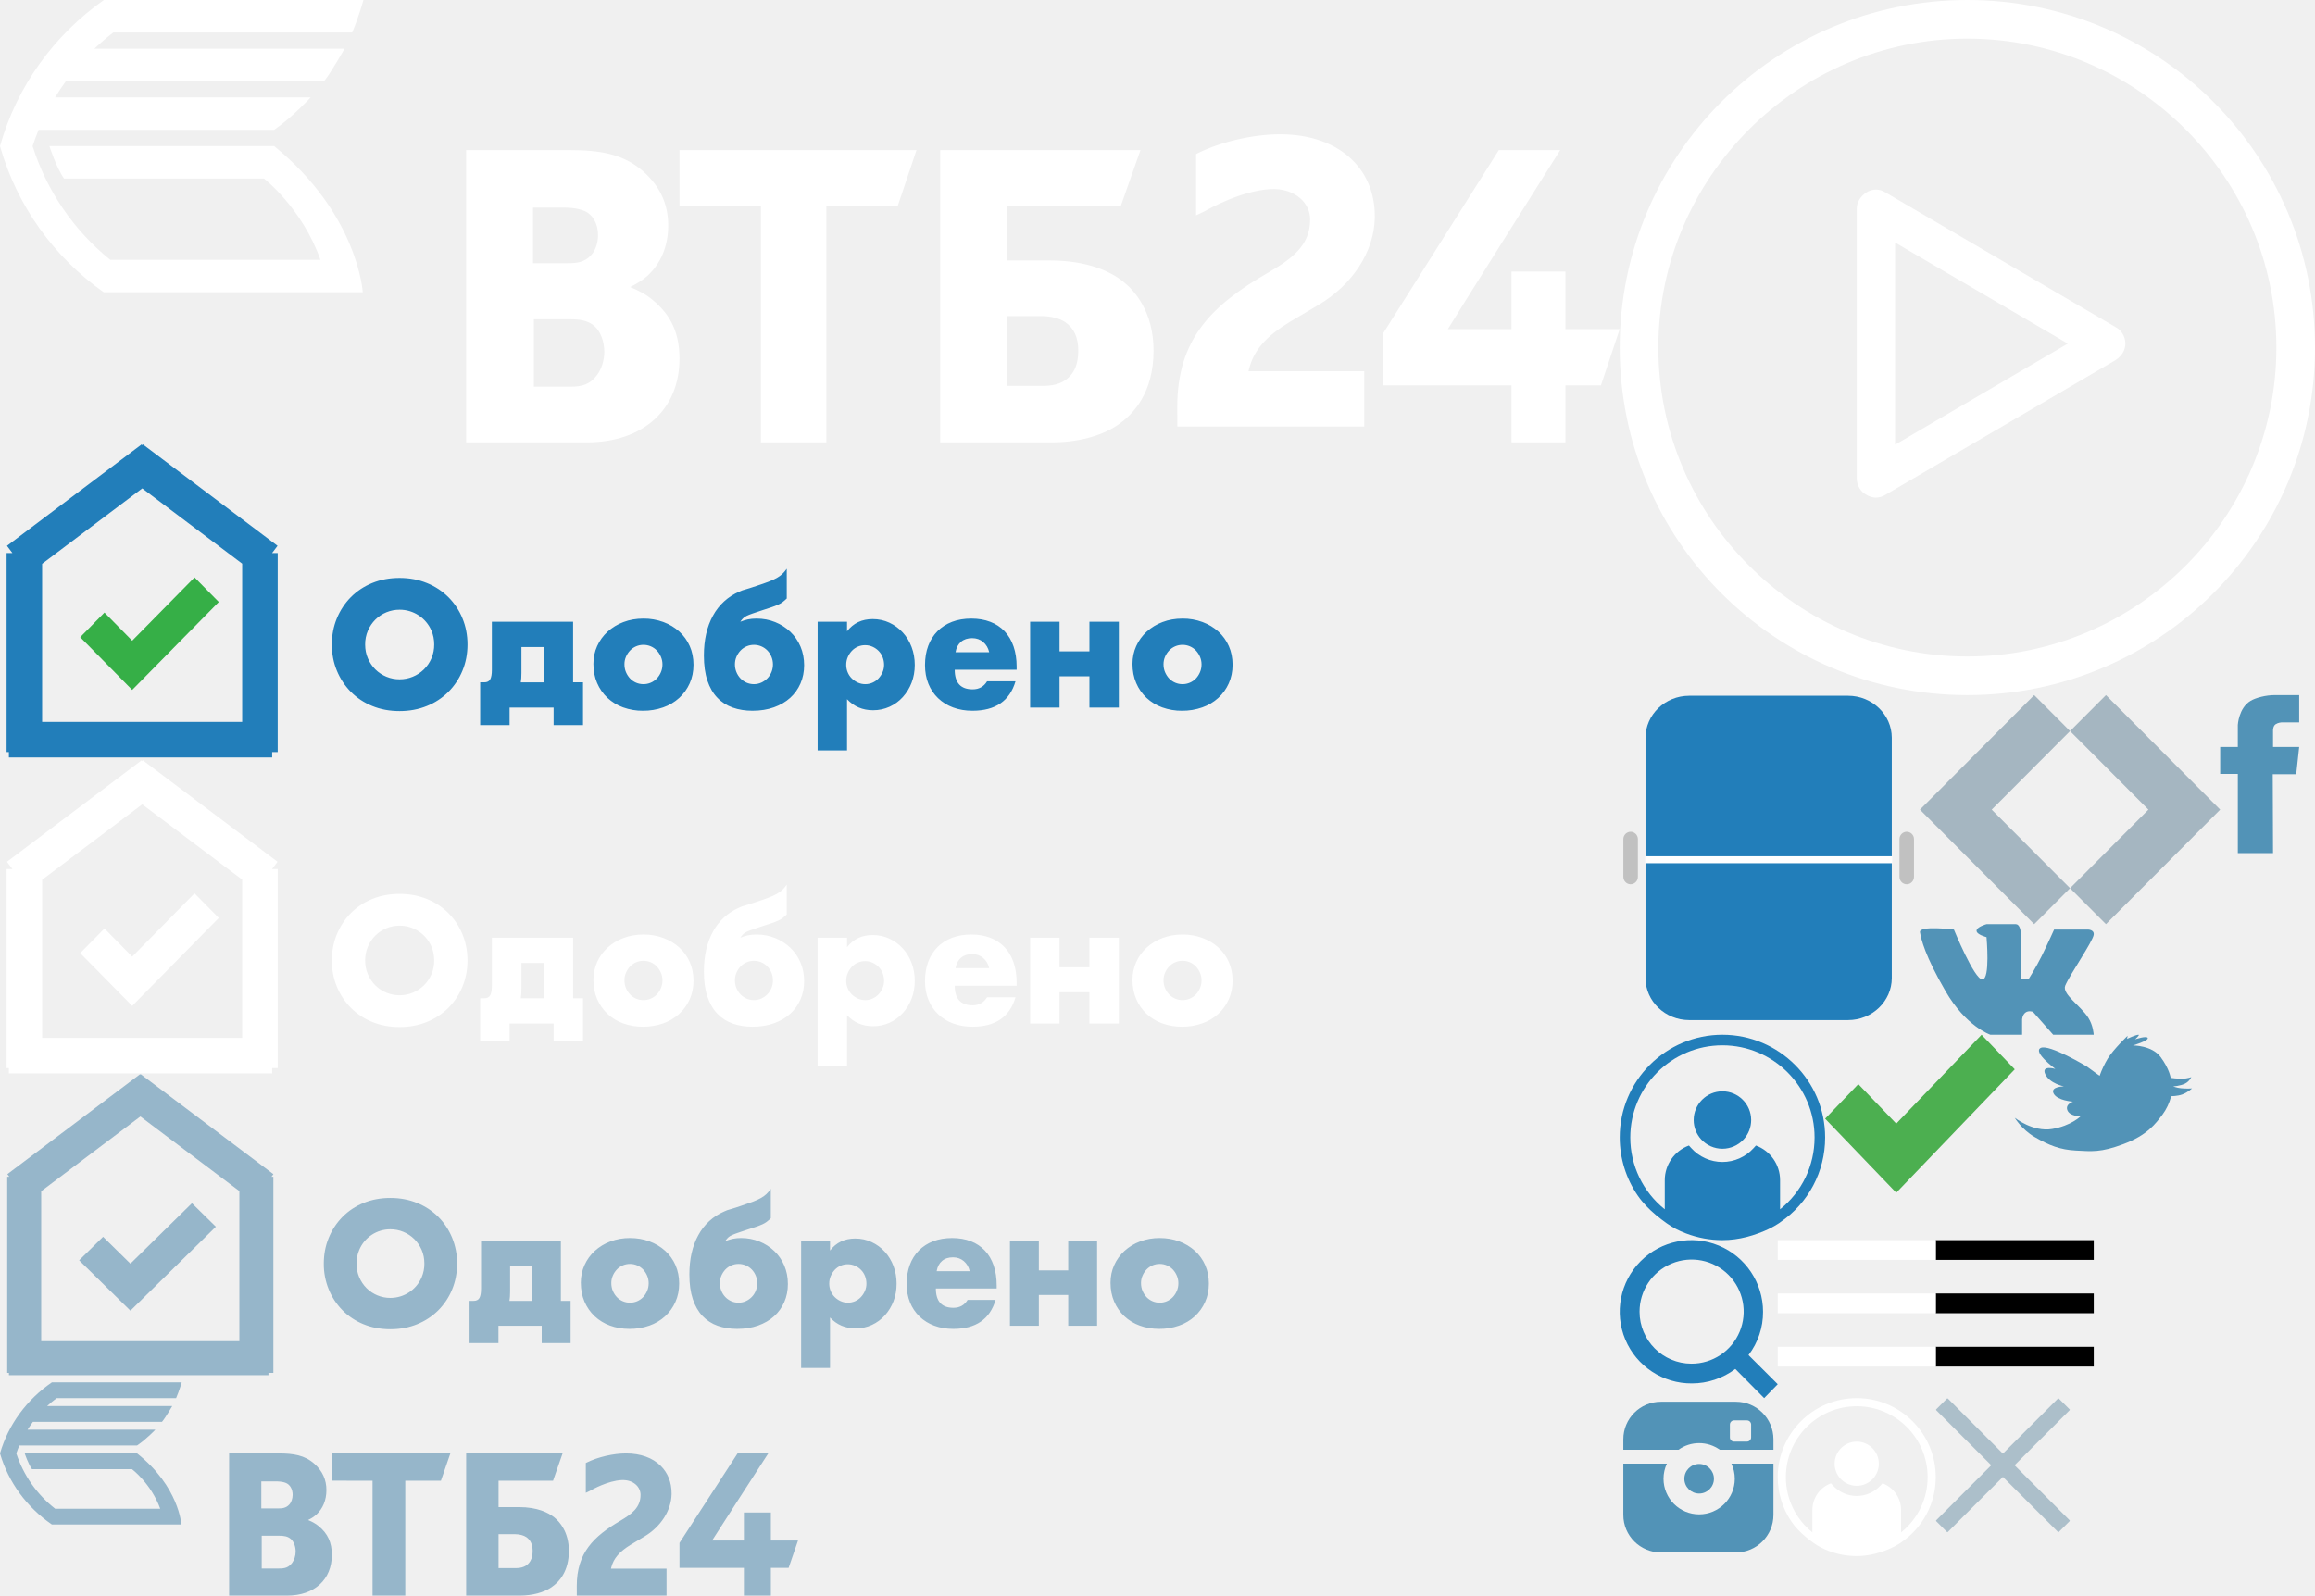
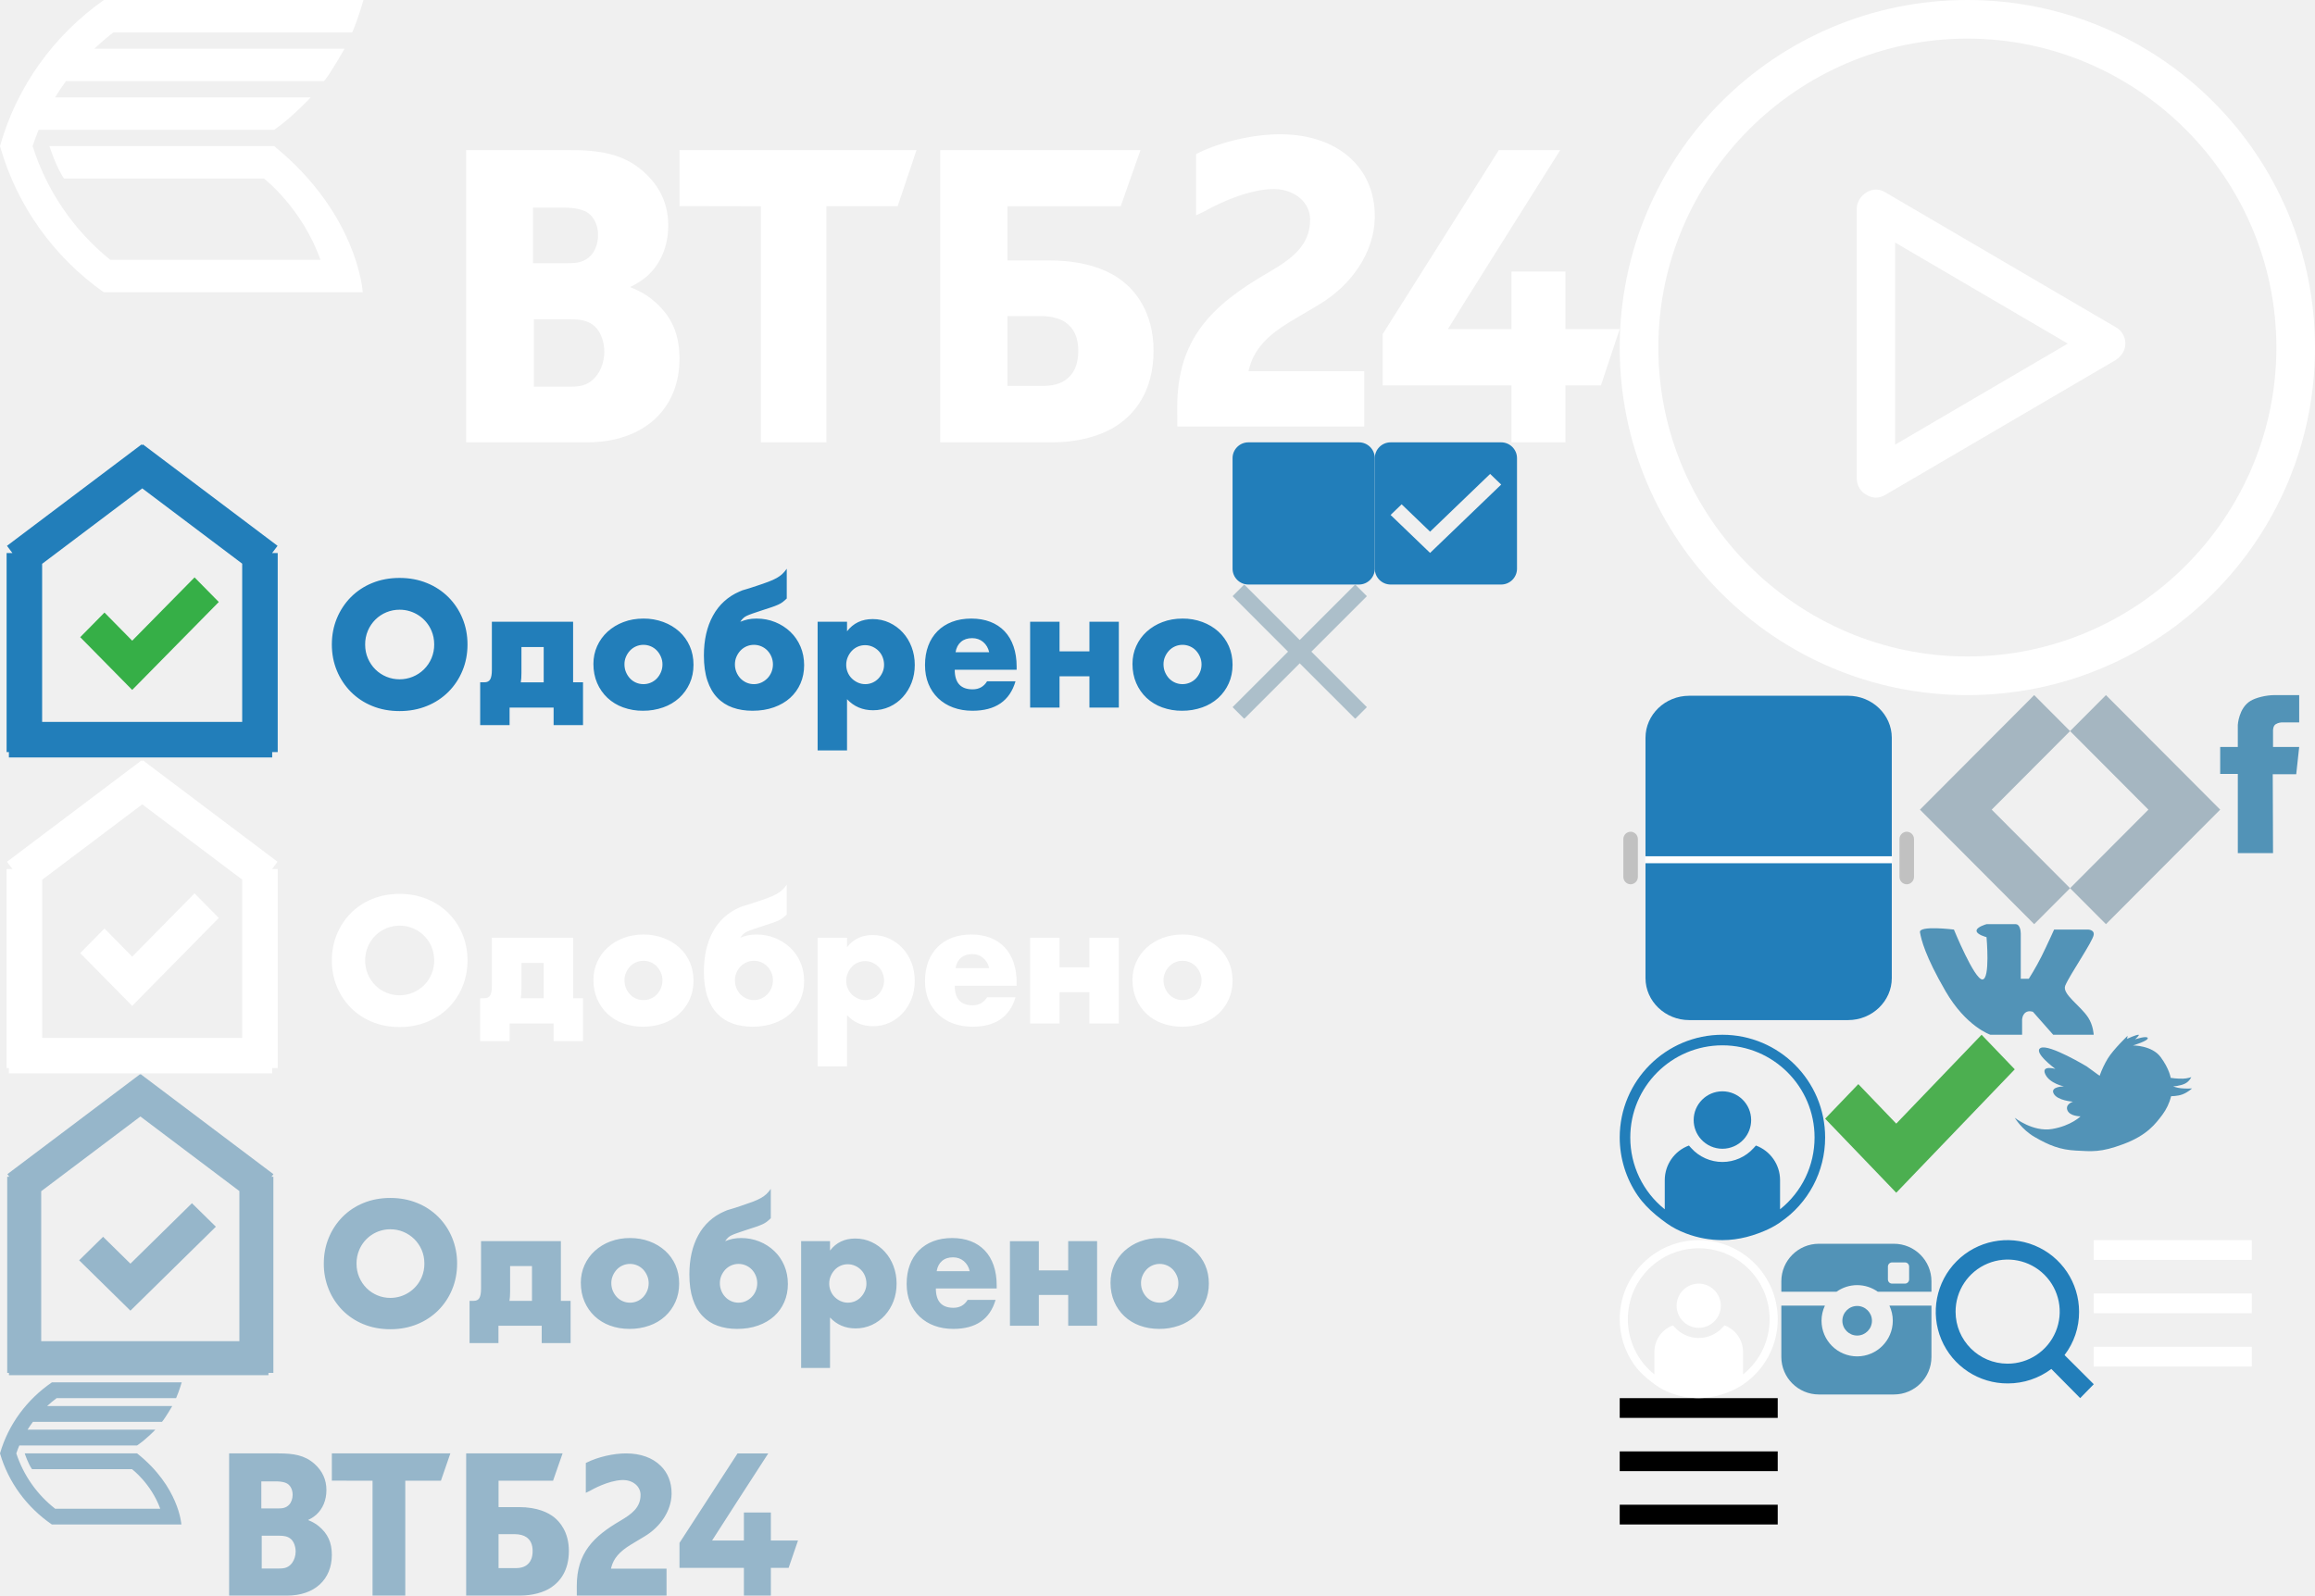
<svg xmlns="http://www.w3.org/2000/svg" width="293" height="202" viewBox="0 0 293 202">
-   <svg data-name="Слой 1" viewBox="0 0 20 16" width="20" height="16" id="L1VzZXJzL2t1a2tvbWFoL3Byb2plY3RzL29kb2JyZW5vL3NyYy9tb2R1bGVzL21lbnUvc3ByaXRlLW1lbnUtYmxhY2suc3Zn" x="245" y="157">
+   <svg data-name="Слой 1" viewBox="0 0 20 16" width="20" height="16" id="L1VzZXJzL2t1a2tvbWFoL3Byb2plY3RzL29kb2JyZW5vL3NyYy9tb2R1bGVzL21lbnUvc3ByaXRlLW1lbnUtYmxhY2suc3Zn" x="205" y="177">
    <path d="M0 0h20v2.5H0zM0 6.75h20v2.5H0zM0 13.5h20V16H0z" />
  </svg>
-   <svg data-name="Слой 1" viewBox="0 0 20 16" width="20" height="16" id="L1VzZXJzL2t1a2tvbWFoL3Byb2plY3RzL29kb2JyZW5vL3NyYy9tb2R1bGVzL21lbnUvc3ByaXRlLW1lbnUuc3Zn" x="225" y="157">
+   <svg data-name="Слой 1" viewBox="0 0 20 16" width="20" height="16" id="L1VzZXJzL2t1a2tvbWFoL3Byb2plY3RzL29kb2JyZW5vL3NyYy9tb2R1bGVzL21lbnUvc3ByaXRlLW1lbnUuc3Zn" x="265" y="157">
    <path fill="#fff" d="M0 0h20v2.5H0zM0 6.75h20v2.5H0zM0 13.5h20V16H0z" />
  </svg>
  <svg width="26" height="26" viewBox="0 0 26 26" id="L1VzZXJzL2t1a2tvbWFoL3Byb2plY3RzL29kb2JyZW5vL3NyYy9tb2R1bGVzL21lbnUvc3ByaXRlLWNhYmluZXQtYmx1ZS5zdmc=" x="205" y="131">
    <g fill="none" fill-rule="evenodd">
      <path d="M15.7 13.233a3.63 3.63 0 0 0 .937-2.435 3.643 3.643 0 0 0-3.639-3.638 3.643 3.643 0 0 0-3.638 3.638c0 .9.333 1.766.938 2.436a3.646 3.646 0 0 0 2.7 1.199 3.647 3.647 0 0 0 2.701-1.2z" fill="#227EBA" fill-rule="nonzero" />
      <path d="M12.998 1.338c-6.43 0-11.66 5.232-11.66 11.664 0 3.574 1.61 6.89 4.364 9.096v-3.686a4.676 4.676 0 0 1 3.055-4.39l.3.333a5.322 5.322 0 0 0 3.941 1.75 5.322 5.322 0 0 0 3.941-1.75l.3-.332a4.676 4.676 0 0 1 3.056 4.39v3.686a11.6 11.6 0 0 0 4.367-9.097c0-6.432-5.232-11.664-11.664-11.664z" />
      <path d="M12.998 0C5.831 0 0 5.832 0 13.002c0 2.62.8 5.211 2.288 7.367.642.93 1.438 1.739 2.303 2.46.438.365.893.709 1.356 1.04.764.546 1.54.938 2.424 1.276a12.962 12.962 0 0 0 4.627.855c1.034 0 2.065-.143 3.066-.398.507-.13 1.006-.288 1.497-.468.254-.094.506-.194.755-.3.584-.246 1.137-.53 1.673-.873l.306-.196v-.014A12.932 12.932 0 0 0 26 13.001C26 5.833 20.168 0 12.998 0zm7.297 22.1v-3.688a4.676 4.676 0 0 0-3.055-4.39l-.3.333a5.322 5.322 0 0 1-3.941 1.75 5.322 5.322 0 0 1-3.941-1.75l-.3-.332a4.676 4.676 0 0 0-3.056 4.39v3.684a11.61 11.61 0 0 1-4.364-9.095c0-6.432 5.23-11.664 11.66-11.664C19.43 1.338 24.662 6.57 24.662 13c0 3.58-1.612 6.897-4.367 9.098z" fill="#227EBA" fill-rule="nonzero" />
    </g>
  </svg>
-   <svg width="20" height="20" viewBox="0 0 20 20" id="L1VzZXJzL2t1a2tvbWFoL3Byb2plY3RzL29kb2JyZW5vL3NyYy9tb2R1bGVzL21lbnUvc3ByaXRlLWNhYmluZXQuc3Zn" x="225" y="177">
+   <svg width="20" height="20" viewBox="0 0 20 20" id="L1VzZXJzL2t1a2tvbWFoL3Byb2plY3RzL29kb2JyZW5vL3NyYy9tb2R1bGVzL21lbnUvc3ByaXRlLWNhYmluZXQuc3Zn" x="205" y="157">
    <g fill="none" fill-rule="evenodd">
      <path d="M12.076 10.18c.465-.515.721-1.18.721-1.874A2.802 2.802 0 0 0 10 5.507a2.802 2.802 0 0 0-2.799 2.8c0 .692.256 1.357.722 1.873.53.586 1.287.922 2.077.922s1.547-.336 2.077-.922z" fill="#FFF" fill-rule="nonzero" />
      <path d="M9.999 1.029c-4.946 0-8.97 4.025-8.97 8.972 0 2.75 1.239 5.301 3.357 6.997v-2.835c0-1.53.957-2.862 2.35-3.376l.231.255A4.094 4.094 0 0 0 10 12.388c1.153 0 2.258-.49 3.031-1.346l.231-.255a3.597 3.597 0 0 1 2.35 3.376V17a8.922 8.922 0 0 0 3.36-6.998c0-4.947-4.025-8.972-8.972-8.972z" />
      <path d="M9.999 0C4.486 0 0 4.486 0 10.001c0 2.015.615 4.009 1.76 5.668.494.714 1.106 1.337 1.772 1.892.336.28.686.545 1.043.8.587.42 1.184.721 1.865.982A9.97 9.97 0 0 0 9.999 20c.795 0 1.588-.11 2.358-.306.39-.1.774-.221 1.151-.36.196-.072.39-.15.581-.23.45-.19.875-.408 1.287-.673l.236-.15v-.01A9.948 9.948 0 0 0 20 10C20 4.486 15.514 0 9.999 0zm5.613 17v-2.837c0-1.53-.958-2.862-2.35-3.376l-.232.255A4.094 4.094 0 0 1 10 12.388a4.094 4.094 0 0 1-3.031-1.346l-.232-.255a3.597 3.597 0 0 0-2.35 3.376v2.835a8.93 8.93 0 0 1-3.357-6.997c0-4.947 4.024-8.972 8.97-8.972 4.947 0 8.972 4.025 8.972 8.972A8.922 8.922 0 0 1 15.61 17z" fill="#FFF" fill-rule="nonzero" />
    </g>
  </svg>
  <svg width="156" height="40" viewBox="0 0 156 40" id="L1VzZXJzL2t1a2tvbWFoL3Byb2plY3RzL29kb2JyZW5vL3NyYy9tb2R1bGVzL21lbnUvc3ByaXRlLWxvZ28tY29sb3Iuc3Zn" y="56">
    <g fill="none" fill-rule="evenodd">
      <path d="M46.215 25.594c0 .635.117 1.221.35 1.758.233.536.548 1.002.946 1.398A4.332 4.332 0 0 0 50.575 30a4.382 4.382 0 0 0 3.074-1.25 4.365 4.365 0 0 0 1.306-3.156c0-.635-.117-1.221-.35-1.758a4.364 4.364 0 0 0-4.03-2.647 4.332 4.332 0 0 0-3.064 1.25 4.449 4.449 0 0 0-.946 1.397 4.365 4.365 0 0 0-.35 1.758zm-4.215 0c0-1.186.212-2.29.637-3.315a8.286 8.286 0 0 1 1.769-2.679 8.058 8.058 0 0 1 2.704-1.79c1.049-.43 2.203-.645 3.465-.645 1.247 0 2.399.215 3.454.646a8.146 8.146 0 0 1 2.725 1.79 8.204 8.204 0 0 1 1.778 2.678c.425 1.024.638 2.129.638 3.315s-.213 2.29-.638 3.314a8.204 8.204 0 0 1-1.778 2.68 8.146 8.146 0 0 1-2.725 1.79c-1.055.43-2.207.645-3.454.645-1.262 0-2.416-.215-3.465-.646a8.058 8.058 0 0 1-2.704-1.79 8.286 8.286 0 0 1-1.769-2.679C42.212 27.885 42 26.78 42 25.594zm26.814.318h-2.817v3.261c0 .282-.007.508-.02.678-.015.17-.035.346-.062.53h2.899v-4.47zm-7.526 4.468c.37 0 .624-.127.76-.38.138-.255.206-.65.206-1.187v-6.1h10.282v7.667h1.254v5.422h-3.722v-2.224h-5.572v2.224h-3.722V30.38h.514zm17.746-2.287c0 .367.065.702.195 1.006.13.304.301.568.514.794.212.226.466.403.76.53.296.127.607.19.936.19a2.338 2.338 0 0 0 1.697-.72c.212-.226.384-.49.514-.794.13-.304.195-.632.195-.985 0-.339-.065-.66-.195-.963a2.702 2.702 0 0 0-.514-.795 2.338 2.338 0 0 0-1.696-.72 2.338 2.338 0 0 0-1.697.72 2.743 2.743 0 0 0-.514.784c-.13.296-.195.614-.195.953zm-3.928-.042c0-.805.158-1.557.473-2.256a5.531 5.531 0 0 1 1.316-1.821 6.221 6.221 0 0 1 2.005-1.218c.774-.297 1.62-.445 2.54-.445a7.14 7.14 0 0 1 2.518.434c.775.29 1.447.692 2.015 1.208a5.407 5.407 0 0 1 1.327 1.842c.315.713.473 1.5.473 2.362 0 .86-.161 1.648-.483 2.361a5.597 5.597 0 0 1-1.327 1.842 5.9 5.9 0 0 1-2.025 1.197 7.537 7.537 0 0 1-2.56.424 7.213 7.213 0 0 1-2.509-.424 5.757 5.757 0 0 1-1.984-1.207 5.6 5.6 0 0 1-1.306-1.874c-.315-.728-.473-1.536-.473-2.425zm20.316-2.415a2.338 2.338 0 0 0-1.696.72 2.743 2.743 0 0 0-.514.784c-.13.296-.196.621-.196.974 0 .339.062.66.185.964.124.303.292.568.504.794.213.226.466.406.76.54.296.134.614.201.957.201.33 0 .64-.067.936-.2.294-.135.551-.315.77-.541.22-.226.391-.49.515-.794.123-.304.185-.625.185-.964a2.535 2.535 0 0 0-.7-1.758 2.372 2.372 0 0 0-1.706-.72zm4.154-5.866a6.275 6.275 0 0 1-.525.455c-.157.12-.346.23-.565.328a9.76 9.76 0 0 1-.823.318c-.329.113-.76.254-1.295.424-.466.155-.843.282-1.131.38-.288.1-.52.191-.7.276a1.787 1.787 0 0 0-.42.265 2.278 2.278 0 0 0-.299.328l-.123.17c.315-.127.634-.226.956-.297.322-.07.689-.106 1.1-.106.836 0 1.621.148 2.355.445a6.037 6.037 0 0 1 1.922 1.228 5.574 5.574 0 0 1 1.285 1.864c.309.72.463 1.51.463 2.372 0 .833-.154 1.603-.463 2.309a5.27 5.27 0 0 1-1.305 1.82c-.562.51-1.248.908-2.057 1.198-.809.289-1.713.434-2.714.434-.918 0-1.755-.134-2.509-.403a4.952 4.952 0 0 1-1.943-1.25c-.541-.564-.96-1.288-1.254-2.17-.295-.883-.442-1.938-.442-3.166 0-1.977.384-3.66 1.151-5.051a6.836 6.836 0 0 1 3.331-3.04 3.73 3.73 0 0 1 .792-.285c.13-.036.295-.085.494-.149.198-.063.49-.159.874-.286.603-.197 1.11-.374 1.521-.53.411-.154.761-.313 1.049-.476.288-.162.528-.335.72-.518a4.4 4.4 0 0 0 .555-.657v3.77zm12.317 8.408c0-.34-.058-.66-.175-.964a2.32 2.32 0 0 0-.504-.794 2.517 2.517 0 0 0-.77-.54 2.28 2.28 0 0 0-.957-.201 2.287 2.287 0 0 0-1.676.72c-.212.226-.384.49-.514.794-.13.303-.195.625-.195.964 0 .338.061.656.185.953.123.296.295.554.514.773.22.218.476.395.771.53.295.133.607.2.936.2a2.287 2.287 0 0 0 1.676-.72c.212-.226.383-.487.514-.783.13-.297.195-.608.195-.932zM107.205 39h-3.722V22.714h3.722v1.207c.795-1.03 1.878-1.546 3.248-1.546.754 0 1.457.152 2.108.455a5.347 5.347 0 0 1 1.697 1.24c.48.521.853 1.136 1.12 1.842.268.706.401 1.46.401 2.266 0 .805-.133 1.553-.4 2.245a5.799 5.799 0 0 1-1.111 1.821 5.13 5.13 0 0 1-1.676 1.228 4.956 4.956 0 0 1-2.097.445c-1.316 0-2.413-.466-3.29-1.398V39zm17.992-12.432c-.123-.536-.377-.967-.76-1.292-.385-.324-.85-.487-1.4-.487-.575 0-1.044.155-1.408.466-.363.31-.593.748-.689 1.313h4.257zm-4.36 2.224c0 1.652.755 2.478 2.263 2.478.808 0 1.418-.34 1.83-1.017h3.598c-.726 2.485-2.543 3.728-5.449 3.728-.891 0-1.707-.138-2.447-.413a5.434 5.434 0 0 1-1.902-1.176 5.245 5.245 0 0 1-1.224-1.821c-.287-.706-.431-1.497-.431-2.372 0-.904.137-1.72.41-2.446a5.162 5.162 0 0 1 1.173-1.853c.507-.509 1.12-.9 1.84-1.176.72-.275 1.532-.413 2.437-.413.891 0 1.693.138 2.406.413a4.856 4.856 0 0 1 1.81 1.197c.493.522.87 1.161 1.13 1.916.26.756.391 1.607.391 2.553v.402h-7.834zm17.047-2.33v-3.748h3.722v10.864h-3.722v-3.96h-3.783v3.96h-3.722V22.714h3.722v3.748h3.783zm9.377 1.631c0 .367.065.702.195 1.006.13.304.302.568.514.794a2.338 2.338 0 0 0 1.696.72 2.338 2.338 0 0 0 1.697-.72c.213-.226.384-.49.514-.794.13-.304.196-.632.196-.985 0-.339-.066-.66-.196-.963a2.702 2.702 0 0 0-.514-.795 2.338 2.338 0 0 0-1.696-.72 2.338 2.338 0 0 0-1.697.72 2.743 2.743 0 0 0-.514.784c-.13.296-.195.614-.195.953zm-3.928-.042c0-.805.158-1.557.473-2.256a5.531 5.531 0 0 1 1.316-1.821 6.221 6.221 0 0 1 2.005-1.218c.775-.297 1.621-.445 2.54-.445a7.14 7.14 0 0 1 2.519.434c.774.29 1.446.692 2.015 1.208a5.407 5.407 0 0 1 1.326 1.842c.315.713.473 1.5.473 2.362 0 .86-.161 1.648-.483 2.361a5.597 5.597 0 0 1-1.327 1.842 5.9 5.9 0 0 1-2.025 1.197 7.537 7.537 0 0 1-2.56.424 7.213 7.213 0 0 1-2.509-.424 5.757 5.757 0 0 1-1.984-1.207 5.6 5.6 0 0 1-1.306-1.874c-.315-.728-.473-1.536-.473-2.425z" fill="#227EBA" />
      <g fill-rule="nonzero">
        <path fill="#36AF47" d="M27.692 20.213l-3.069-3.116-7.892 8.014-3.508-3.562-3.07 3.116 6.578 6.679z" />
        <path d="M30.653 15.358l-12.648-9.53-12.672 9.55v20.017h25.32V15.358zm3.785-1.34h.711v25.198h-.699v.676H1.126v-.676h-.29V14.018h.737l-.691-.917L17.924.259l.081.108.082-.108L35.129 13.1l-.691.917z" fill="#227EBA" />
      </g>
    </g>
  </svg>
  <svg width="156" height="40" viewBox="0 0 156 40" id="L1VzZXJzL2t1a2tvbWFoL3Byb2plY3RzL29kb2JyZW5vL3NyYy9tb2R1bGVzL21lbnUvc3ByaXRlLWxvZ28td2hpdGUuc3Zn" y="96">
    <g fill="#FFF" fill-rule="evenodd">
      <path d="M46.215 25.594c0 .635.117 1.221.35 1.758.233.536.548 1.002.946 1.398A4.332 4.332 0 0 0 50.575 30a4.382 4.382 0 0 0 3.074-1.25 4.365 4.365 0 0 0 1.306-3.156c0-.635-.117-1.221-.35-1.758a4.364 4.364 0 0 0-4.03-2.647 4.332 4.332 0 0 0-3.064 1.25 4.449 4.449 0 0 0-.946 1.397 4.365 4.365 0 0 0-.35 1.758zm-4.215 0c0-1.186.212-2.29.637-3.315a8.286 8.286 0 0 1 1.769-2.679 8.058 8.058 0 0 1 2.704-1.79c1.049-.43 2.203-.645 3.465-.645 1.247 0 2.399.215 3.454.646a8.146 8.146 0 0 1 2.725 1.79 8.204 8.204 0 0 1 1.778 2.678c.425 1.024.638 2.129.638 3.315s-.213 2.29-.638 3.314a8.204 8.204 0 0 1-1.778 2.68 8.146 8.146 0 0 1-2.725 1.79c-1.055.43-2.207.645-3.454.645-1.262 0-2.416-.215-3.465-.646a8.058 8.058 0 0 1-2.704-1.79 8.286 8.286 0 0 1-1.769-2.679C42.212 27.885 42 26.78 42 25.594zm26.814.318h-2.817v3.261c0 .282-.007.508-.02.678-.015.17-.035.346-.062.53h2.899v-4.47zm-7.526 4.468c.37 0 .624-.127.76-.38.138-.255.206-.65.206-1.187v-6.1h10.282v7.667h1.254v5.422h-3.722v-2.224h-5.572v2.224h-3.722V30.38h.514zm17.746-2.287c0 .367.065.702.195 1.006.13.304.301.568.514.794.212.226.466.403.76.53.296.127.607.19.936.19a2.338 2.338 0 0 0 1.697-.72c.212-.226.384-.49.514-.794.13-.304.195-.632.195-.985 0-.339-.065-.66-.195-.963a2.702 2.702 0 0 0-.514-.795 2.338 2.338 0 0 0-1.696-.72 2.338 2.338 0 0 0-1.697.72 2.743 2.743 0 0 0-.514.784c-.13.296-.195.614-.195.953zm-3.928-.042c0-.805.158-1.557.473-2.256a5.531 5.531 0 0 1 1.316-1.821 6.221 6.221 0 0 1 2.005-1.218c.774-.297 1.62-.445 2.54-.445a7.14 7.14 0 0 1 2.518.434c.775.29 1.447.692 2.015 1.208a5.407 5.407 0 0 1 1.327 1.842c.315.713.473 1.5.473 2.362 0 .86-.161 1.648-.483 2.361a5.597 5.597 0 0 1-1.327 1.842 5.9 5.9 0 0 1-2.025 1.197 7.537 7.537 0 0 1-2.56.424 7.213 7.213 0 0 1-2.509-.424 5.757 5.757 0 0 1-1.984-1.207 5.6 5.6 0 0 1-1.306-1.874c-.315-.728-.473-1.536-.473-2.425zm20.316-2.415a2.338 2.338 0 0 0-1.696.72 2.743 2.743 0 0 0-.514.784c-.13.296-.196.621-.196.974 0 .339.062.66.185.964.124.303.292.568.504.794.213.226.466.406.76.54.296.134.614.201.957.201.33 0 .64-.067.936-.2.294-.135.551-.315.77-.541.22-.226.391-.49.515-.794.123-.304.185-.625.185-.964a2.535 2.535 0 0 0-.7-1.758 2.372 2.372 0 0 0-1.706-.72zm4.154-5.866a6.275 6.275 0 0 1-.525.455c-.157.12-.346.23-.565.328a9.76 9.76 0 0 1-.823.318c-.329.113-.76.254-1.295.424-.466.155-.843.282-1.131.38-.288.1-.52.191-.7.276a1.787 1.787 0 0 0-.42.265 2.278 2.278 0 0 0-.299.328l-.123.17c.315-.127.634-.226.956-.297.322-.07.689-.106 1.1-.106.836 0 1.621.148 2.355.445a6.037 6.037 0 0 1 1.922 1.228 5.574 5.574 0 0 1 1.285 1.864c.309.72.463 1.51.463 2.372 0 .833-.154 1.603-.463 2.309a5.27 5.27 0 0 1-1.305 1.82c-.562.51-1.248.908-2.057 1.198-.809.289-1.713.434-2.714.434-.918 0-1.755-.134-2.509-.403a4.952 4.952 0 0 1-1.943-1.25c-.541-.564-.96-1.288-1.254-2.17-.295-.883-.442-1.938-.442-3.166 0-1.977.384-3.66 1.151-5.051a6.836 6.836 0 0 1 3.331-3.04 3.73 3.73 0 0 1 .792-.285c.13-.036.295-.085.494-.149.198-.063.49-.159.874-.286.603-.197 1.11-.374 1.521-.53.411-.154.761-.313 1.049-.476.288-.162.528-.335.72-.518a4.4 4.4 0 0 0 .555-.657v3.77zm12.317 8.408c0-.34-.058-.66-.175-.964a2.32 2.32 0 0 0-.504-.794 2.517 2.517 0 0 0-.77-.54 2.28 2.28 0 0 0-.957-.201 2.287 2.287 0 0 0-1.676.72c-.212.226-.384.49-.514.794-.13.303-.195.625-.195.964 0 .338.061.656.185.953.123.296.295.554.514.773.22.218.476.395.771.53.295.133.607.2.936.2a2.287 2.287 0 0 0 1.676-.72c.212-.226.383-.487.514-.783.13-.297.195-.608.195-.932zM107.205 39h-3.722V22.714h3.722v1.207c.795-1.03 1.878-1.546 3.248-1.546.754 0 1.457.152 2.108.455a5.347 5.347 0 0 1 1.697 1.24c.48.521.853 1.136 1.12 1.842.268.706.401 1.46.401 2.266 0 .805-.133 1.553-.4 2.245a5.799 5.799 0 0 1-1.111 1.821 5.13 5.13 0 0 1-1.676 1.228 4.956 4.956 0 0 1-2.097.445c-1.316 0-2.413-.466-3.29-1.398V39zm17.992-12.432c-.123-.536-.377-.967-.76-1.292-.385-.324-.85-.487-1.4-.487-.575 0-1.044.155-1.408.466-.363.31-.593.748-.689 1.313h4.257zm-4.36 2.224c0 1.652.755 2.478 2.263 2.478.808 0 1.418-.34 1.83-1.017h3.598c-.726 2.485-2.543 3.728-5.449 3.728-.891 0-1.707-.138-2.447-.413a5.434 5.434 0 0 1-1.902-1.176 5.245 5.245 0 0 1-1.224-1.821c-.287-.706-.431-1.497-.431-2.372 0-.904.137-1.72.41-2.446a5.162 5.162 0 0 1 1.173-1.853c.507-.509 1.12-.9 1.84-1.176.72-.275 1.532-.413 2.437-.413.891 0 1.693.138 2.406.413a4.856 4.856 0 0 1 1.81 1.197c.493.522.87 1.161 1.13 1.916.26.756.391 1.607.391 2.553v.402h-7.834zm17.047-2.33v-3.748h3.722v10.864h-3.722v-3.96h-3.783v3.96h-3.722V22.714h3.722v3.748h3.783zm9.377 1.631c0 .367.065.702.195 1.006.13.304.302.568.514.794a2.338 2.338 0 0 0 1.696.72 2.338 2.338 0 0 0 1.697-.72c.213-.226.384-.49.514-.794.13-.304.196-.632.196-.985 0-.339-.066-.66-.196-.963a2.702 2.702 0 0 0-.514-.795 2.338 2.338 0 0 0-1.696-.72 2.338 2.338 0 0 0-1.697.72 2.743 2.743 0 0 0-.514.784c-.13.296-.195.614-.195.953zm-3.928-.042c0-.805.158-1.557.473-2.256a5.531 5.531 0 0 1 1.316-1.821 6.221 6.221 0 0 1 2.005-1.218c.775-.297 1.621-.445 2.54-.445a7.14 7.14 0 0 1 2.519.434c.774.29 1.446.692 2.015 1.208a5.407 5.407 0 0 1 1.326 1.842c.315.713.473 1.5.473 2.362 0 .86-.161 1.648-.483 2.361a5.597 5.597 0 0 1-1.327 1.842 5.9 5.9 0 0 1-2.025 1.197 7.537 7.537 0 0 1-2.56.424 7.213 7.213 0 0 1-2.509-.424 5.757 5.757 0 0 1-1.984-1.207 5.6 5.6 0 0 1-1.306-1.874c-.315-.728-.473-1.536-.473-2.425z" />
      <g fill-rule="nonzero">
        <path d="M27.692 20.213l-3.069-3.116-7.892 8.014-3.508-3.562-3.07 3.116 6.578 6.679z" />
        <path d="M30.653 15.358l-12.648-9.53-12.672 9.55v20.017h25.32V15.358zm3.785-1.34h.711v25.198h-.699v.676H1.126v-.676h-.29V14.018h.737l-.691-.917L17.924.259l.081.108.082-.108L35.129 13.1l-.691.917z" />
      </g>
    </g>
  </svg>
  <svg width="10" height="20" viewBox="0 0 10 20" id="L1VzZXJzL2t1a2tvbWFoL3Byb2plY3RzL29kb2JyZW5vL3NyYy9tb2R1bGVzL2Zvb3Rlci9zcHJpdGUtZmIuc3Zn" x="281" y="88">
    <path d="M2.232 20h4.456l-.036-9.98h2.971L10 6.563H6.688V4.456s0-.56.334-.77c.333-.209.717-.229.717-.229H10V0H6.906C5.769 0 4.488.338 3.84.73c-1.5.904-1.61 3.051-1.61 3.051v2.782H0V9.98h2.232V20z" fill-rule="nonzero" fill="#5293B7" />
  </svg>
-   <svg width="20" height="20" viewBox="0 0 20 20" id="L1VzZXJzL2t1a2tvbWFoL3Byb2plY3RzL29kb2JyZW5vL3NyYy9tb2R1bGVzL2Zvb3Rlci9zcHJpdGUtaW5zLnN2Zw==" x="205" y="177">
+   <svg width="20" height="20" viewBox="0 0 20 20" id="L1VzZXJzL2t1a2tvbWFoL3Byb2plY3RzL29kb2JyZW5vL3NyYy9tb2R1bGVzL2Zvb3Rlci9zcHJpdGUtaW5zLnN2Zw==" x="225" y="157">
    <path d="M11.925 10.207c0-1.032-.84-1.872-1.872-1.872s-1.872.84-1.872 1.872c0 1.033.84 1.873 1.872 1.873 1.033 0 1.872-.84 1.872-1.873zm2.638 0a4.515 4.515 0 0 1-4.51 4.51 4.515 4.515 0 0 1-4.51-4.51c0-.685.154-1.334.428-1.916H.456v6.5a4.754 4.754 0 0 0 4.748 4.748h9.503a4.754 4.754 0 0 0 4.749-4.749V8.291h-5.321c.274.582.428 1.231.428 1.916zm-.618-6.86c0-.29.237-.528.528-.528h1.63a.53.53 0 0 1 .528.528v1.63a.53.53 0 0 1-.528.528h-1.63a.529.529 0 0 1-.528-.528v-1.63zm-3.892 2.35c.972 0 1.873.31 2.61.835h6.793V5.21A4.754 4.754 0 0 0 14.707.46H5.204A4.754 4.754 0 0 0 .456 5.21v1.322h6.987a4.483 4.483 0 0 1 2.61-.835z" fill-rule="nonzero" fill="#5293B7" />
  </svg>
  <svg width="153" height="39" viewBox="0 0 153 39" id="L1VzZXJzL2t1a2tvbWFoL3Byb2plY3RzL29kb2JyZW5vL3NyYy9tb2R1bGVzL2Zvb3Rlci9zcHJpdGUtbG9nby5zdmc=" y="136">
    <g transform="translate(0 -1)" fill="#96B6CA" fill-rule="evenodd">
      <path d="M45.124 24.97c0 .626.115 1.204.344 1.733.229.529.539.988.93 1.378a4.244 4.244 0 0 0 3.01 1.232 4.305 4.305 0 0 0 3.96-2.61 4.315 4.315 0 0 0 .343-1.733c0-.627-.114-1.204-.343-1.733a4.303 4.303 0 0 0-2.314-2.286 4.244 4.244 0 0 0-1.646-.324 4.244 4.244 0 0 0-3.94 2.61 4.315 4.315 0 0 0-.344 1.733zm-4.142 0c0-1.17.209-2.259.627-3.268a8.171 8.171 0 0 1 1.737-2.641 7.916 7.916 0 0 1 2.657-1.764c1.03-.425 2.165-.637 3.405-.637 1.226 0 2.357.212 3.394.637a8.003 8.003 0 0 1 2.677 1.764 8.09 8.09 0 0 1 1.748 2.641 8.461 8.461 0 0 1 .627 3.268c0 1.169-.21 2.258-.627 3.267a8.09 8.09 0 0 1-1.748 2.641 8.003 8.003 0 0 1-2.677 1.765c-1.037.424-2.168.637-3.394.637-1.24 0-2.374-.213-3.405-.637a7.916 7.916 0 0 1-2.657-1.765 8.171 8.171 0 0 1-1.737-2.64 8.461 8.461 0 0 1-.627-3.268zm26.348.313h-2.768v3.215c0 .279-.007.501-.02.668a7.815 7.815 0 0 1-.061.522h2.849v-4.405zm-7.395 4.405c.363 0 .613-.125.747-.375.135-.251.202-.64.202-1.17V22.13h10.103v7.558h1.232v5.345h-3.657v-2.192h-5.475v2.192H59.43v-5.345h.505zm17.437-2.255c0 .362.064.693.192.992.128.3.296.56.505.783a2.29 2.29 0 0 0 1.667.71 2.29 2.29 0 0 0 1.667-.71c.209-.223.377-.484.505-.783.128-.3.192-.623.192-.97 0-.335-.064-.651-.192-.95-.128-.3-.296-.56-.505-.784a2.29 2.29 0 0 0-1.667-.71 2.29 2.29 0 0 0-1.667.71c-.209.223-.377.48-.505.773a2.317 2.317 0 0 0-.192.94zm-3.86-.041c0-.794.155-1.535.465-2.224.31-.689.741-1.287 1.293-1.795a6.11 6.11 0 0 1 1.97-1.201 6.904 6.904 0 0 1 2.496-.438c.889 0 1.714.142 2.475.428a6.084 6.084 0 0 1 1.98 1.19 5.33 5.33 0 0 1 1.303 1.816c.31.703.465 1.479.465 2.328 0 .85-.158 1.625-.475 2.328a5.517 5.517 0 0 1-1.303 1.817 5.794 5.794 0 0 1-1.99 1.18 7.384 7.384 0 0 1-2.516.417c-.889 0-1.71-.14-2.465-.418a5.654 5.654 0 0 1-1.95-1.19 5.52 5.52 0 0 1-1.283-1.848c-.31-.717-.464-1.513-.464-2.39zm19.963-2.38a2.29 2.29 0 0 0-1.667.71c-.208.222-.377.48-.505.772a2.369 2.369 0 0 0-.192.96c0 .334.061.651.182.95.121.3.286.56.495.783.209.223.458.4.748.533.29.132.603.198.94.198.323 0 .63-.066.919-.198a2.42 2.42 0 0 0 1.263-1.315c.12-.3.181-.617.181-.95a2.506 2.506 0 0 0-.687-1.734 2.33 2.33 0 0 0-1.677-.71zm4.082-5.784c-.189.181-.36.33-.515.449-.155.118-.34.226-.556.324a9.572 9.572 0 0 1-.808.313c-.324.111-.748.25-1.273.417-.458.153-.829.279-1.111.376a6.75 6.75 0 0 0-.687.272c-.176.083-.314.17-.415.26-.1.091-.198.199-.293.324l-.12.167a5.86 5.86 0 0 1 .939-.292 5.06 5.06 0 0 1 1.08-.104c.822 0 1.593.146 2.314.438a5.93 5.93 0 0 1 1.89 1.211c.538.515.96 1.127 1.262 1.837.303.71.455 1.49.455 2.339 0 .821-.152 1.58-.455 2.276a5.196 5.196 0 0 1-1.283 1.795c-.552.501-1.226.894-2.02 1.18-.795.285-1.684.428-2.667.428-.903 0-1.725-.132-2.466-.397a4.864 4.864 0 0 1-1.909-1.232c-.532-.557-.943-1.27-1.232-2.14-.29-.87-.435-1.91-.435-3.121 0-1.949.377-3.609 1.132-4.98a6.725 6.725 0 0 1 3.273-2.996 3.659 3.659 0 0 1 .778-.282c.128-.035.29-.083.485-.146.195-.063.481-.157.858-.282a36.479 36.479 0 0 0 1.496-.522c.404-.153.747-.31 1.03-.47.283-.16.519-.33.707-.511.189-.181.37-.397.546-.647v3.716zm12.103 8.289c0-.334-.057-.65-.172-.95-.114-.3-.28-.56-.495-.783a2.473 2.473 0 0 0-.758-.532 2.235 2.235 0 0 0-.94-.199 2.247 2.247 0 0 0-1.647.71 2.665 2.665 0 0 0-.504.783 2.39 2.39 0 0 0-.192.95c0 .334.06.647.182.94.121.292.29.546.505.762.215.215.468.39.758.522s.596.198.919.198a2.247 2.247 0 0 0 1.647-.71c.208-.223.377-.48.505-.772.128-.293.192-.599.192-.919zm-4.607 10.669h-3.657V22.13h3.657v1.19c.781-1.016 1.845-1.524 3.192-1.524.741 0 1.432.15 2.071.45.64.298 1.196.705 1.667 1.22.472.515.839 1.121 1.102 1.817.262.696.394 1.44.394 2.234 0 .793-.132 1.531-.394 2.213a5.72 5.72 0 0 1-1.092 1.796 5.041 5.041 0 0 1-1.646 1.21 4.856 4.856 0 0 1-2.061.44c-1.293 0-2.37-.46-3.233-1.379v6.389zm17.68-12.256c-.122-.529-.37-.953-.748-1.273-.377-.32-.835-.48-1.374-.48-.566 0-1.027.152-1.384.459-.357.306-.583.737-.677 1.294h4.183zm-4.284 2.192c0 1.629.74 2.443 2.223 2.443.794 0 1.394-.334 1.798-1.002h3.536c-.714 2.45-2.499 3.675-5.355 3.675-.875 0-1.677-.136-2.404-.407a5.337 5.337 0 0 1-1.869-1.16 5.172 5.172 0 0 1-1.202-1.795c-.283-.696-.425-1.475-.425-2.338 0-.891.135-1.695.405-2.412a5.09 5.09 0 0 1 1.151-1.827 5.08 5.08 0 0 1 1.809-1.158c.707-.272 1.505-.407 2.394-.407.876 0 1.664.135 2.364.407a4.77 4.77 0 0 1 1.778 1.18c.485.514.855 1.144 1.111 1.889.256.745.384 1.583.384 2.516v.396h-7.698zm16.75-2.296V22.13h3.657v10.711H135.2v-3.904h-3.718v3.904h-3.657v-10.71h3.657v3.695h3.718zm9.214 1.607c0 .362.064.693.192.992.128.3.296.56.505.783a2.29 2.29 0 0 0 1.667.71 2.29 2.29 0 0 0 1.667-.71c.209-.223.377-.484.505-.783.128-.3.192-.623.192-.97 0-.335-.064-.651-.192-.95-.128-.3-.296-.56-.505-.784a2.29 2.29 0 0 0-1.667-.71 2.29 2.29 0 0 0-1.667.71c-.209.223-.377.48-.505.773a2.317 2.317 0 0 0-.192.94zm-3.86-.041c0-.794.155-1.535.465-2.224.31-.689.741-1.287 1.293-1.795a6.11 6.11 0 0 1 1.97-1.201 6.904 6.904 0 0 1 2.496-.438c.889 0 1.714.142 2.475.428a6.084 6.084 0 0 1 1.98 1.19 5.33 5.33 0 0 1 1.303 1.816c.31.703.465 1.479.465 2.328 0 .85-.158 1.625-.475 2.328a5.517 5.517 0 0 1-1.303 1.817 5.794 5.794 0 0 1-1.99 1.18 7.384 7.384 0 0 1-2.516.417c-.889 0-1.71-.14-2.465-.418a5.654 5.654 0 0 1-1.95-1.19 5.52 5.52 0 0 1-1.283-1.848c-.31-.717-.464-1.513-.464-2.39z" />
      <g fill-rule="nonzero">
        <path d="M27.321 20.302l-3.028-2.976-7.786 7.652-3.461-3.401-3.028 2.976 6.489 6.377z" />
        <path d="M30.298 15.79L17.769 6.347l-12.554 9.46v18.983h25.083V15.79zm4.06-1.812h.242V38.81h-.624v.283H1.134v-.283h-.22V13.978h.266l-.248-.33L17.728.994l.041.054.041-.054 16.796 12.656-.248.329z" />
      </g>
    </g>
  </svg>
  <svg width="23" height="15" viewBox="0 0 23 15" id="L1VzZXJzL2t1a2tvbWFoL3Byb2plY3RzL29kb2JyZW5vL3NyYy9tb2R1bGVzL2Zvb3Rlci9zcHJpdGUtdHcuc3Zn" x="255" y="131">
    <path d="M0 10.51s.877 1.482 2.502 2.425c1.842 1.07 3.235 1.625 5.247 1.728 2.012.103 3.103.26 5.975-.81 3.083-1.148 4.103-2.613 4.949-3.711a6.7 6.7 0 0 0 1.122-2.366s.808.004 1.406-.219c.721-.267 1.231-.761 1.231-.761s-.725.048-1.414-.026c-.507-.055-.979-.232-.979-.232s.92-.054 1.523-.361c.549-.28.781-.811.781-.811s-.497.177-1.047.193c-.772.023-1.561-.103-1.561-.103s-.163-1.136-1.273-2.633c-1.11-1.496-3.5-1.468-3.5-1.468s1.974-.595 1.87-.937C16.73.076 15.228.58 15.228.58s.633-.567.441-.578c-.314-.02-1.454.515-1.454.515l.068-.387s-1.766 1.678-2.509 2.875a11.714 11.714 0 0 0-1.033 2.193L9.11 4.01S4.35 1.147 3.29 1.663C2.23 2.179 5.139 4.32 5.139 4.32s-1.822-.516-1.278.67c.544 1.187 2.366 1.548 2.366 1.548s-1.768 0-1.306.903c.463.902 2.448 1.031 2.448 1.031s-1.006.31-.707 1.084c.299.774 1.658.774 1.658.774s-1.169 1.186-3.589 1.599C2.311 12.342 0 10.51 0 10.51z" fill-rule="nonzero" fill="#5293B7" />
  </svg>
  <svg width="22" height="14" viewBox="0 0 22 14" id="L1VzZXJzL2t1a2tvbWFoL3Byb2plY3RzL29kb2JyZW5vL3NyYy9tb2R1bGVzL2Zvb3Rlci9zcHJpdGUtdmsuc3Zn" x="243" y="117">
    <path d="M.004 1.024C-.147.128 4.3.683 4.3.683S6.88 7 7.898 7c1.018 0 .528-5.357.528-5.357s-1.262-.32-1.262-.81C7.164.34 8.426 0 8.426 0h3.712c.445 0 .622.704.622 1.174v5.74h1.017s.906-1.418 1.62-2.86C16.113 2.615 16.98.684 16.98.684h4.315s.791.021.697.661c-.128.872-2.999 5.008-3.599 6.424-.452 1.067 1.9 2.512 2.902 4.055.65 1.002.697 2.177.697 2.177h-5.125l-2.562-2.903s-.528-.213-.942.086c-.415.299-.434.896-.434.896V14H8.916s-3.071-1.024-5.671-5.506S.155 1.92.004 1.024z" fill-rule="nonzero" fill="#5293B7" />
  </svg>
  <svg width="101" height="27" viewBox="0 0 101 27" id="L1VzZXJzL2t1a2tvbWFoL3Byb2plY3RzL29kb2JyZW5vL3NyYy9tb2R1bGVzL2Zvb3Rlci9zcHJpdGUtdnRiLnN2Zw==" y="175">
    <g fill-rule="nonzero" fill="#96B6CA">
      <path d="M29.287 9H29v18h7.362C39.787 27 42 24.978 42 21.848c0-1.565-.509-2.685-1.65-3.63-.416-.348-.879-.59-1.361-.784a4.526 4.526 0 0 0 1.04-.672c.841-.773 1.284-1.852 1.284-3.122 0-1.313-.494-2.4-1.511-3.32C38.562 9.22 37.14 9 35.247 9h-5.96zm5.553 3.543c.307 0 .88 0 1.359.202.517.218.839.79.839 1.497 0 .48-.166.955-.43 1.238-.413.45-.896.487-1.439.487h-2.095v-3.424h1.766zm.506 6.878c.533 0 1.084.054 1.501.446.348.324.572.933.572 1.554 0 .519-.157 1.036-.43 1.419-.453.612-.945.732-1.643.732h-2.222v-4.151h2.222zM56.588 9H42v3.45l5.152.01V27h4.142V12.456c.504-.002 4.512 0 4.512 0L57 9h-.412zM70.919 9H59v18h6.817c1.544 0 2.993-.383 3.974-1.053 1.007-.68 2.209-2.03 2.209-4.597 0-2.408-1.166-3.702-1.86-4.259-.74-.59-2.118-1.293-4.474-1.293H63.1V12.46h6.897L71.204 9h-.285zm-5.762 10.224c.577 0 1.124.14 1.46.375.536.37.796.942.796 1.751 0 .851-.254 1.264-.446 1.5-.362.452-.913.672-1.684.672H63.1v-4.298h2.057zM74.274 10.15l-.13.065-.001 3.775.498-.236c.36-.21 2.294-1.29 4.04-1.378.72-.037 1.367.173 1.819.591.37.342.573.799.573 1.287 0 1.62-1.151 2.435-2.541 3.262C75.116 19.51 73 21.59 73 25.789L73.005 27l11.356-.002v-3.405h-7.034l.042-.164c.287-1.121 1.013-1.973 2.43-2.85l1.767-1.062c2.076-1.24 3.392-3.29 3.434-5.354v-.123c0-1.375-.471-2.568-1.362-3.454C82.595 9.548 81.073 9 79.235 9c-1.601 0-3.548.451-4.96 1.15zM93.35 9L86 20.33v3.161h8.152V27h3.413v-3.509h2.248L101 20.03h-3.435v-3.545h-3.413v3.545h-4.027c.29-.488 6.137-9.53 7.111-11.029h-3.885zM17.35 8.998H3.13s.428 1.323.925 2H16.71s2.415 1.821 3.57 5.004h-13.3a14.706 14.706 0 0 1-4.916-7.004c.114-.34.241-.672.38-1h14.901c1.162-.776 2.317-2 2.317-2H3.485c.215-.342.443-.675.685-.998h16.336c.432-.503 1.298-2 1.298-2H5.972c.38-.353.78-.687 1.197-1H22.29c.414-.955.71-2 .71-2H6.575C3.436 2.15 1.07 5.298 0 8.998 1.06 12.656 3.405 15.831 6.567 18h16.39s-.288-4.787-5.606-9.002z" />
    </g>
  </svg>
+   <svg width="18" height="18" viewBox="0 0 18 18" id="L1VzZXJzL2t1a2tvbWFoL3Byb2plY3RzL29kb2JyZW5vL3NyYy9tb2R1bGVzL2Zvcm0vc3ByaXRlLWNoZWNrb3gtY2hlY2tlZC5zdmc=" x="174" y="56">
+     <path d="M16 0H2C.9 0 0 .9 0 2v14c0 1.1.9 2 2 2h14c1.1 0 2-.9 2-2V2c0-1.1-.9-2-2-2zM7 14L2 9.192l1.4-1.346L7 11.308 14.6 4 16 5.346 7 14z" fill="#227EBA" fill-rule="evenodd" />
+   </svg>
+   <svg width="18" height="18" viewBox="0 0 18 18" id="L1VzZXJzL2t1a2tvbWFoL3Byb2plY3RzL29kb2JyZW5vL3NyYy9tb2R1bGVzL2Zvcm0vc3ByaXRlLWNoZWNrb3guc3Zn" x="156" y="56">
+     <path d="M16 0H2C.9 0 0 .9 0 2v14c0 1.1.9 2 2 2h14c1.1 0 2-.9 2-2V2c0-1.1-.9-2-2-2z" fill="#227EBA" fill-rule="evenodd" />
+   </svg>
  <svg width="205" height="56" viewBox="0 0 205 56" id="L1VzZXJzL2t1a2tvbWFoL3Byb2plY3RzL29kb2JyZW5vL3NyYy9tb2R1bGVzL2hlYWRlci9zcHJpdGUtdnRiLnN2Zw==">
    <g fill-rule="nonzero" fill="#FFF">
      <path d="M59.595 19H59v37h15.29C81.404 56 86 51.843 86 45.41c0-3.217-1.057-5.52-3.426-7.464-.864-.714-1.826-1.211-2.828-1.609.771-.372 1.508-.81 2.159-1.381 1.749-1.59 2.669-3.807 2.669-6.419 0-2.698-1.027-4.93-3.14-6.824C78.86 19.453 75.907 19 71.975 19H59.595zm11.533 7.283c.64 0 1.83 0 2.823.416 1.075.447 1.743 1.623 1.743 3.076 0 .988-.343 1.963-.895 2.544-.856.927-1.858 1.001-2.986 1.001h-4.352v-7.037h3.667zM72.18 40.42c1.108 0 2.252.112 3.118.918.722.665 1.187 1.918 1.187 3.193 0 1.067-.326 2.13-.894 2.917-.939 1.26-1.96 1.506-3.41 1.506h-4.615V40.42h4.614zM115.176 19H86v7.093l10.304.02V56h8.285V26.104c1.007-.003 9.024 0 9.024 0L116 19h-.824zM143.754 19H119v37h14.159c3.206 0 6.216-.788 8.254-2.164 2.091-1.398 4.587-4.172 4.587-9.45 0-4.95-2.42-7.609-3.861-8.754-1.54-1.213-4.4-2.659-9.294-2.659h-5.33v-6.858h14.326L144.347 19h-.593zm-11.967 21.016c1.198 0 2.335.287 3.034.77 1.112.76 1.651 1.936 1.651 3.6 0 1.75-.527 2.598-.925 3.084-.753.93-1.897 1.38-3.498 1.38h-4.535v-8.834h4.273zM151.655 19.364l-.27.134-.005 7.76 1.04-.486c.75-.432 4.778-2.651 8.416-2.833 1.5-.076 2.847.356 3.789 1.216.77.701 1.193 1.64 1.193 2.645 0 3.329-2.398 5.006-5.294 6.705C153.41 38.606 149 42.882 149 51.512l.01 2.488 23.658-.004v-6.998h-14.653l.087-.338c.598-2.305 2.111-4.057 5.063-5.859l3.68-2.184c4.326-2.547 7.068-6.763 7.155-11.005v-.252c0-2.826-.981-5.28-2.838-7.1-2.173-2.134-5.344-3.26-9.173-3.26-3.336 0-7.391.928-10.334 2.364zM189.702 19c-.16.25-14.616 23.155-14.702 23.29v6.498h16.305V56h6.825v-7.212h4.496L205 41.67h-6.87v-7.288h-6.826v7.288h-8.055c.582-1.004 12.275-19.59 14.223-22.671h-7.77zM34.701 18.496H6.258s.858 2.72 1.853 4.111h25.306s4.83 3.743 7.14 10.287h-26.6a30.24 30.24 0 0 1-9.832-14.398c.229-.697.483-1.382.761-2.054h29.802c2.324-1.597 4.633-4.112 4.633-4.112H6.971a30.01 30.01 0 0 1 1.37-2.053h32.672c.862-1.034 2.595-4.111 2.595-4.111H11.944a30.36 30.36 0 0 1 2.393-2.054H44.58C45.409 2.149 46 0 46 0H13.15C6.871 4.418 2.14 10.891 0 18.496 2.12 26.016 6.81 32.54 13.134 37h32.78s-.576-9.84-11.213-18.504z" />
    </g>
  </svg>
-   <svg data-name="Слой 1" viewBox="0 0 20 20" width="20" height="20" id="L1VzZXJzL2t1a2tvbWFoL3Byb2plY3RzL29kb2JyZW5vL3NyYy9tb2R1bGVzL2lucHV0L3Nwcml0ZS1zZWFyY2guc3Zn" x="205" y="157">
+   <svg data-name="Слой 1" viewBox="0 0 20 20" width="20" height="20" id="L1VzZXJzL2t1a2tvbWFoL3Byb2plY3RzL29kb2JyZW5vL3NyYy9tb2R1bGVzL2lucHV0L3Nwcml0ZS1zZWFyY2guc3Zn" x="245" y="157">
    <path d="M20 18.24l-3.7-3.69a8.91 8.91 0 0 0 1.84-5.48 9.07 9.07 0 1 0-9 9.07 9.16 9.16 0 0 0 5.49-1.83L18.28 20zM2.51 9.07a6.59 6.59 0 1 1 6.56 6.57 6.58 6.58 0 0 1-6.56-6.57z" fill="#227eba" />
  </svg>
  <svg width="19" height="29" viewBox="0 0 19 29" id="L1VzZXJzL2t1a2tvbWFoL3Byb2plY3RzL29kb2JyZW5vL3NyYy9tb2R1bGVzL2xhc3Qvc3ByaXRlLWFycm93LWxlZnQuc3Zn" x="243" y="88">
    <path d="M14.458 29L19 24.445 9.084 14.5 19 4.555 14.458 0 0 14.5z" fill-rule="nonzero" fill="#A5B6C1" />
  </svg>
  <svg width="19" height="29" viewBox="0 0 19 29" id="L1VzZXJzL2t1a2tvbWFoL3Byb2plY3RzL29kb2JyZW5vL3NyYy9tb2R1bGVzL2xhc3Qvc3ByaXRlLWFycm93LXJpZ2h0LnN2Zw==" x="262" y="88">
    <path d="M4.542 0L0 4.555 9.916 14.5 0 24.445 4.542 29 19 14.5z" fill-rule="nonzero" fill="#A5B6C1" />
  </svg>
  <svg width="24" height="20" viewBox="0 0 24 20" id="L1VzZXJzL2t1a2tvbWFoL3Byb2plY3RzL29kb2JyZW5vL3NyYy9tb2R1bGVzL2xhc3Qvc3ByaXRlLWNoZWNrLnN2Zw==" x="231" y="131">
    <path d="M24 4.375L19.8 0 9 11.25l-4.8-5L0 10.625 9 20z" fill-rule="nonzero" fill="#4CAF50" />
  </svg>
  <svg width="38" height="43" viewBox="0 0 38 43" id="L1VzZXJzL2t1a2tvbWFoL3Byb2plY3RzL29kb2JyZW5vL3NyYy9tb2R1bGVzL2xhc3Qvc3ByaXRlLWZsaXAuc3Zn" x="205" y="88">
    <g fill="none" fill-rule="evenodd">
      <path d="M28.33 1.375H8.015c-3.07 0-5.582 2.4-5.582 5.335v30.53c0 2.935 2.512 5.336 5.582 5.336H28.33c3.07 0 5.583-2.4 5.583-5.335V6.71c0-2.934-2.512-5.335-5.583-5.335" fill="#F0F0F1" />
      <path d="M0 19.57v4.767c0 .52.412.943.92.943s.92-.422.92-.943V19.57a.931.931 0 0 0-.92-.943.931.931 0 0 0-.92.943zM34.488 19.57v4.767c0 .52.412.943.92.943s.92-.422.92-.943V19.57a.931.931 0 0 0-.92-.943.931.931 0 0 0-.92.943z" fill="#F0F0F0" />
      <path d="M8.792.084c-3.04 0-5.528 2.393-5.528 5.317v30.425c0 2.924 2.488 5.317 5.528 5.317h20.116c3.04 0 5.528-2.393 5.528-5.317V5.4c0-2.924-2.488-5.317-5.528-5.317H8.792z" fill="#227EBA" />
      <path fill="#FEFEFE" d="M3.219 21.288h31.269v-.887H3.218z" />
      <path d="M1.38 17.297a.931.931 0 0 0-.92.942v4.768c0 .52.412.942.92.942.507 0 .92-.422.92-.942v-4.768a.931.931 0 0 0-.92-.942M36.327 17.297a.931.931 0 0 0-.92.942v4.768c0 .52.412.942.92.942s.92-.422.92-.942v-4.768a.931.931 0 0 0-.92-.942" fill="#C1C1C1" />
    </g>
  </svg>
-   <svg width="17" height="17" viewBox="0 0 17 17" id="L1VzZXJzL2t1a2tvbWFoL3Byb2plY3RzL29kb2JyZW5vL3NyYy9tb2R1bGVzL3BvcHVwL3Nwcml0ZS1jbG9zZS5zdmc=" x="245" y="177">
+   <svg width="17" height="17" viewBox="0 0 17 17" id="L1VzZXJzL2t1a2tvbWFoL3Byb2plY3RzL29kb2JyZW5vL3NyYy9tb2R1bGVzL3BvcHVwL3Nwcml0ZS1jbG9zZS5zdmc=" x="156" y="74">
    <path d="M0 15.524L1.476 17 8.5 9.976 15.524 17 17 15.524 9.976 8.5 17 1.476 15.524 0 8.5 7.024 1.476 0 0 1.476 7.024 8.5z" fill-rule="nonzero" fill="#638BA2" opacity=".484" />
  </svg>
  <svg width="88" height="88" viewBox="0 0 88 88" id="L1VzZXJzL2t1a2tvbWFoL3Byb2plY3RzL29kb2JyZW5vL3NyYy9tb2R1bGVzL3ZpZGVvL3Nwcml0ZS1wbGF5LnN2Zw==" x="205">
    <g fill-rule="nonzero" fill="#FFF">
      <path d="M44 88c24.322 0 44-19.678 44-44S68.322 0 44 0 0 19.678 0 44s19.678 44 44 44zm0-83.111c21.511 0 39.111 17.6 39.111 39.111 0 21.511-17.6 39.111-39.111 39.111-21.511 0-39.111-17.6-39.111-39.111 0-21.511 17.6-39.111 39.111-39.111z" />
      <path d="M31.214 62.634c.365.244.85.366 1.215.366.364 0 .85-.122 1.214-.366l29.143-17.062C63.514 45.084 64 44.353 64 43.5s-.486-1.706-1.214-2.072L33.643 24.366a2.2 2.2 0 0 0-2.429 0c-.728.487-1.214 1.218-1.214 2.072v34.124c0 .854.486 1.707 1.214 2.072zm3.643-31.93L56.714 43.5 34.857 56.297V30.703z" />
    </g>
  </svg>
</svg>
